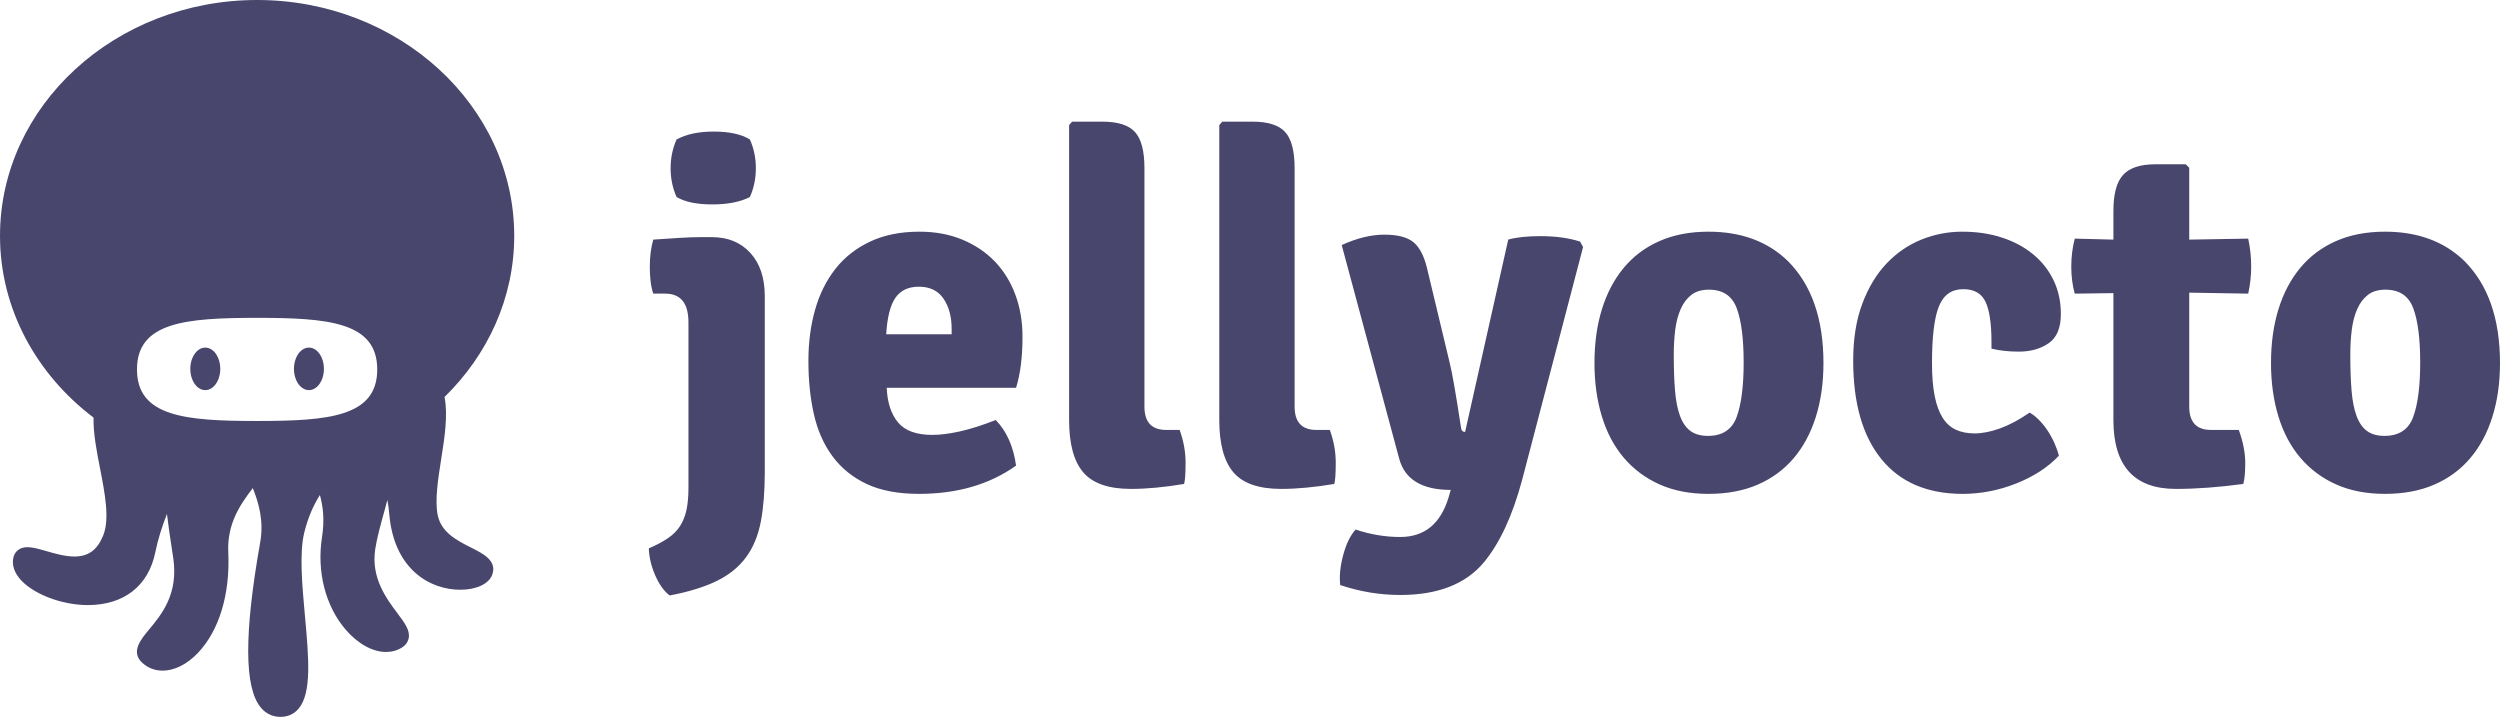
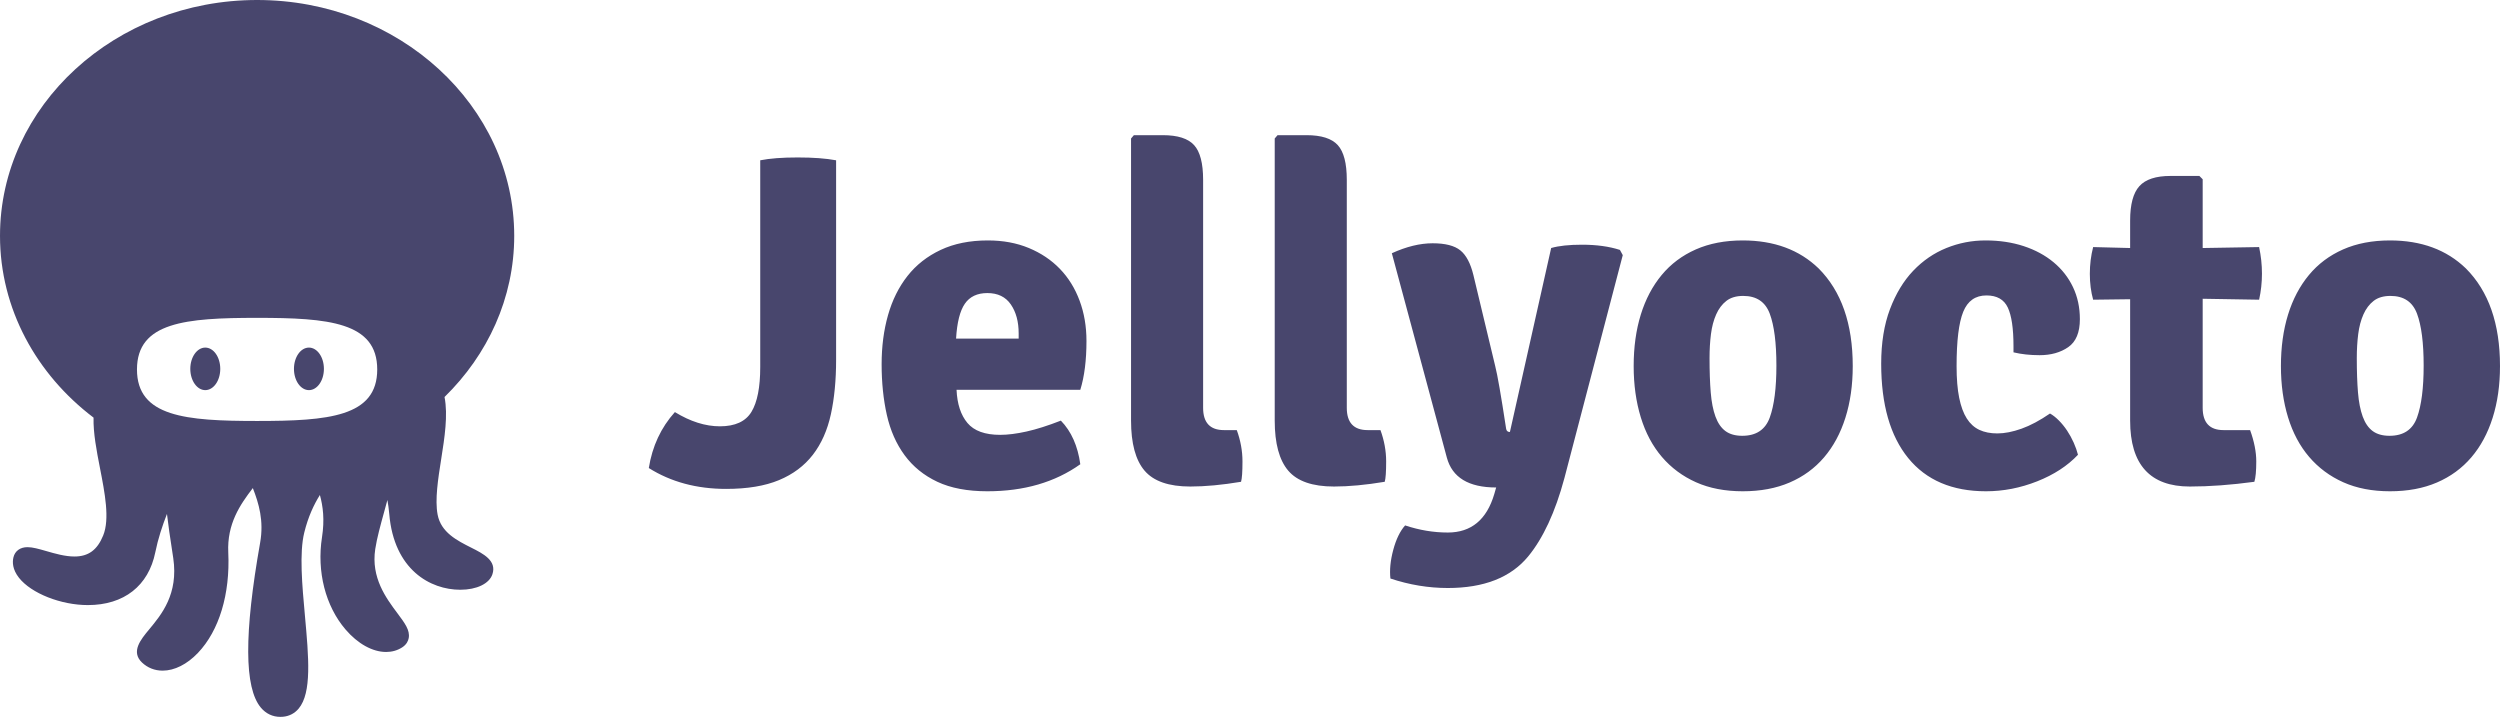
<svg xmlns="http://www.w3.org/2000/svg" width="396" height="113.553" viewBox="0 0 369.913 106.073" class="looka-1j8o68f">
  <defs id="SvgjsDefs1424" />
  <g id="SvgjsG1425" featurekey="HdFLvg-0" transform="matrix(1.060726,0,0,1.060726,-14.99336,0)" fill="#48466d">
    <g>
      <path d="M79.869,76.395c-1.978-0.995-4.218-2.125-4.689-4.603c-0.396-2.087,0.062-4.982,0.504-7.783   c0.465-2.939,0.958-6.091,0.46-8.629c6.022-5.888,9.722-13.795,9.722-22.486C85.865,14.756,69.777,0,50.002,0   C30.225,0,14.135,14.756,14.135,32.894c0,10.195,5.084,19.323,13.049,25.361c-0.053,2.145,0.422,4.605,0.895,7.031   c0.682,3.496,1.386,7.111,0.448,9.413c-0.825,2.027-2.062,2.931-4.009,2.931l0,0c-1.31,0-2.706-0.404-3.939-0.761   c-1.011-0.291-1.884-0.543-2.612-0.543c-1.015,0-1.748,0.531-1.96,1.425c-0.155,0.656-0.146,1.683,0.778,2.853   c1.715,2.167,5.846,3.803,9.607,3.802c5.034,0,8.463-2.687,9.408-7.373c0.379-1.88,0.972-3.663,1.625-5.343   c0.192,1.656,0.436,3.256,0.657,4.703c0.076,0.505,0.15,0.992,0.22,1.457c0.74,5.02-1.639,7.879-3.375,9.967   c-1.145,1.378-2.57,3.091-0.99,4.596c0.784,0.744,1.781,1.138,2.883,1.138c1.653,0,3.401-0.878,4.922-2.471   c2.964-3.107,4.508-8.213,4.235-14.007c-0.188-3.997,1.644-6.672,3.426-8.989c0.836,2.138,1.56,4.566,1.02,7.613   c-2.252,12.719-2.22,20.246,0.099,23.013C51.229,99.554,52.17,100,53.243,100h0.001c0.117,0,0.237-0.005,0.359-0.016   c0.877-0.077,1.637-0.473,2.196-1.143c1.847-2.21,1.397-7.164,0.876-12.901c-0.395-4.327-0.801-8.805-0.094-11.663   c0.542-2.195,1.327-3.868,2.177-5.229c0.433,1.582,0.676,3.443,0.292,5.901c-0.743,4.784,0.483,9.591,3.284,12.86   c1.707,1.994,3.77,3.137,5.66,3.138h0.001c0.823,0,1.576-0.216,2.236-0.638c0.638-0.409,0.852-0.935,0.918-1.304   c0.198-1.09-0.547-2.084-1.576-3.459c-1.565-2.092-3.708-4.957-3.093-8.962c0.235-1.53,0.726-3.305,1.243-5.182   c0.148-0.541,0.302-1.095,0.451-1.658c0.107,0.608,0.2,1.247,0.26,1.958c0.657,7.799,5.747,10.565,9.905,10.565h0.001   c2.286,0,4.044-0.845,4.48-2.154C83.458,78.203,81.551,77.242,79.869,76.395z M49.998,58.724c-9.952,0-16.757-0.582-16.757-7.186   c0-6.608,6.805-7.199,16.757-7.199c9.955,0,16.758,0.591,16.758,7.199C66.756,58.142,59.953,58.724,49.998,58.724z M57.231,48.487   c-1.157,0-2.091,1.328-2.091,2.967c0,1.64,0.934,2.967,2.091,2.967c1.15,0,2.087-1.327,2.087-2.967   C59.318,49.815,58.382,48.487,57.231,48.487z M42.768,48.487c-1.149,0-2.088,1.328-2.088,2.967c0,1.64,0.938,2.967,2.088,2.967   c1.158,0,2.092-1.327,2.092-2.967C44.859,49.815,43.926,48.487,42.768,48.487z" />
    </g>
  </g>
-   <g id="SvgjsG1426" featurekey="VomJeJ-0" transform="matrix(3.666841,0,0,3.666841,95.11996,-1.360922)" fill="#48466d">
-     <path d="M4.92 12.32 l0 7.1 q0 1.16 -0.16 2 t-0.59 1.43 t-1.18 0.96 t-1.91 0.59 q-0.34 -0.26 -0.58 -0.81 t-0.26 -1.09 q0.46 -0.2 0.77 -0.41 t0.49 -0.49 t0.26 -0.65 t0.08 -0.89 l0 -6.68 q0 -1.16 -0.94 -1.16 l-0.48 0 q-0.08 -0.24 -0.11 -0.52 t-0.03 -0.56 q0 -0.62 0.14 -1.1 q0.58 -0.04 1.06 -0.07 t0.86 -0.03 l0.44 0 q0.98 0 1.56 0.64 t0.58 1.74 z M1.36 6 q0.58 -0.32 1.5 -0.32 q0.94 0 1.46 0.32 q0.24 0.54 0.24 1.16 t-0.24 1.16 q-0.58 0.3 -1.52 0.3 t-1.44 -0.3 q-0.24 -0.54 -0.24 -1.16 t0.24 -1.16 z M15.06 16.02 l-5.22 0 q0.04 0.9 0.46 1.4 t1.38 0.5 q0.48 0 1.11 -0.14 t1.45 -0.46 q0.66 0.68 0.82 1.84 q-1.6 1.14 -3.92 1.14 q-1.26 0 -2.11 -0.4 t-1.38 -1.12 t-0.75 -1.7 t-0.22 -2.14 q0 -1.12 0.27 -2.07 t0.82 -1.65 t1.4 -1.1 t1.99 -0.4 q0.96 0 1.73 0.32 t1.31 0.88 t0.83 1.34 t0.29 1.7 q0 1.22 -0.26 2.06 z M9.82 13.86 l2.64 0 l0 -0.22 q0 -0.74 -0.33 -1.22 t-0.99 -0.48 q-0.64 0 -0.95 0.45 t-0.37 1.47 z M21.12 17.72 l0.54 0 q0.24 0.66 0.24 1.32 t-0.06 0.86 q-1.2 0.2 -2.14 0.2 q-1.36 0 -1.93 -0.67 t-0.57 -2.11 l0 -11.9 l0.12 -0.14 l1.22 0 q0.94 0 1.32 0.42 t0.38 1.46 l0 9.62 q0 0.94 0.88 0.94 z M27.18 17.72 l0.54 0 q0.24 0.66 0.24 1.32 t-0.06 0.86 q-1.2 0.2 -2.14 0.2 q-1.36 0 -1.93 -0.67 t-0.57 -2.11 l0 -11.9 l0.12 -0.14 l1.22 0 q0.94 0 1.32 0.42 t0.38 1.46 l0 9.62 q0 0.94 0.88 0.94 z M37.94 10.34 l-2.46 9.4 q-0.58 2.16 -1.54 3.32 q-1.1 1.32 -3.38 1.32 q-1.22 0 -2.42 -0.4 q-0.06 -0.54 0.12 -1.21 t0.5 -1.03 q0.9 0.3 1.8 0.3 q1.48 0 1.96 -1.62 l0.08 -0.28 q-1.74 0 -2.08 -1.26 l-2.32 -8.62 q0.92 -0.42 1.72 -0.42 t1.17 0.3 t0.55 1.04 l0.92 3.84 q0.14 0.54 0.46 2.64 q0.02 0.14 0.16 0.14 l1.74 -7.76 q0.48 -0.14 1.3 -0.14 q0.92 0 1.6 0.22 z M46.2 10.9 q1.44 1.44 1.44 4.12 q0 1.2 -0.31 2.18 t-0.9 1.67 t-1.45 1.06 t-1.98 0.37 t-1.97 -0.38 t-1.44 -1.07 t-0.89 -1.67 t-0.3 -2.16 q0 -1.2 0.3 -2.17 t0.88 -1.67 t1.44 -1.08 t1.98 -0.38 q1.98 0 3.2 1.18 z M43.02 12.06 q-0.44 0 -0.71 0.21 t-0.43 0.57 t-0.22 0.83 t-0.06 1.01 q0 0.84 0.05 1.45 t0.2 1.02 t0.42 0.61 t0.71 0.2 q0.88 0 1.16 -0.77 t0.28 -2.19 q0 -1.44 -0.28 -2.19 t-1.12 -0.75 z M54.42 14.44 l0 -0.26 q0 -1.12 -0.24 -1.63 t-0.9 -0.51 q-0.7 0 -0.98 0.69 t-0.28 2.29 q0 0.8 0.11 1.34 t0.32 0.87 t0.53 0.48 t0.76 0.15 q0.46 0 1.02 -0.2 t1.2 -0.64 q0.18 0.1 0.37 0.29 t0.35 0.43 t0.28 0.51 t0.18 0.51 q-0.66 0.7 -1.72 1.12 t-2.16 0.42 q-2.14 0 -3.28 -1.4 t-1.14 -3.98 q0 -1.32 0.37 -2.3 t0.98 -1.62 t1.4 -0.96 t1.65 -0.32 q0.88 0 1.61 0.24 t1.26 0.68 t0.82 1.05 t0.29 1.35 q0 0.84 -0.49 1.18 t-1.21 0.34 q-0.6 0 -1.1 -0.12 z M64.78 10 q0.12 0.56 0.12 1.12 t-0.12 1.1 l-2.38 -0.04 l0 4.6 q0 0.94 0.88 0.94 l1.12 0 q0.26 0.72 0.26 1.32 t-0.08 0.86 q-1.48 0.2 -2.72 0.2 q-2.52 0 -2.52 -2.78 l0 -5.12 l-1.56 0.02 q-0.14 -0.5 -0.14 -1.09 t0.14 -1.13 l1.56 0.04 l0 -1.16 q0 -1.02 0.39 -1.45 t1.31 -0.43 l1.22 0 l0.14 0.14 l0 2.9 z M73.5 10.9 q1.44 1.44 1.44 4.12 q0 1.2 -0.31 2.18 t-0.9 1.67 t-1.45 1.06 t-1.98 0.37 t-1.97 -0.38 t-1.44 -1.07 t-0.89 -1.67 t-0.3 -2.16 q0 -1.2 0.3 -2.17 t0.88 -1.67 t1.44 -1.08 t1.98 -0.38 q1.98 0 3.2 1.18 z M70.32 12.06 q-0.44 0 -0.71 0.21 t-0.43 0.57 t-0.22 0.83 t-0.06 1.01 q0 0.84 0.05 1.45 t0.2 1.02 t0.42 0.61 t0.71 0.2 q0.88 0 1.16 -0.77 t0.28 -2.19 q0 -1.44 -0.28 -2.19 t-1.12 -0.75 z" />
+   <g id="SvgjsG1676" featurekey="VomJeJ-0" transform="matrix(3.508108,0,0,3.508108,95.29838,1.477191)" fill="#48466d">
+     <path d="M1.3 16.96 q0.98 0.6 1.9 0.6 q0.96 0 1.33 -0.61 t0.37 -1.89 l0 -8.72 q0.6 -0.12 1.58 -0.12 t1.62 0.12 l0 8.42 q0 1.28 -0.22 2.29 t-0.76 1.71 t-1.43 1.07 t-2.23 0.37 q-1.86 0 -3.26 -0.88 q0.22 -1.38 1.1 -2.36 z M18.4 16.02 l-5.22 0 q0.04 0.9 0.46 1.4 t1.38 0.5 q0.48 0 1.11 -0.14 t1.45 -0.46 q0.66 0.68 0.82 1.84 q-1.6 1.14 -3.92 1.14 q-1.26 0 -2.11 -0.4 t-1.38 -1.12 t-0.75 -1.7 t-0.22 -2.14 q0 -1.12 0.27 -2.07 t0.82 -1.65 t1.4 -1.1 t1.99 -0.4 q0.96 0 1.73 0.32 t1.31 0.88 t0.83 1.34 t0.29 1.7 q0 1.22 -0.26 2.06 z M13.16 13.86 l2.64 0 l0 -0.22 q0 -0.74 -0.33 -1.22 t-0.99 -0.48 q-0.64 0 -0.95 0.45 t-0.37 1.47 z M24.46 17.72 l0.54 0 q0.24 0.66 0.24 1.32 t-0.06 0.86 q-1.2 0.2 -2.14 0.2 q-1.36 0 -1.93 -0.67 t-0.57 -2.11 l0 -11.9 l0.12 -0.14 l1.22 0 q0.94 0 1.32 0.42 t0.38 1.46 l0 9.62 q0 0.94 0.88 0.94 z M30.52 17.72 l0.54 0 q0.24 0.66 0.24 1.32 t-0.06 0.86 q-1.2 0.2 -2.14 0.2 q-1.36 0 -1.93 -0.67 t-0.57 -2.11 l0 -11.9 l0.12 -0.14 l1.22 0 q0.94 0 1.32 0.42 t0.38 1.46 l0 9.62 q0 0.94 0.88 0.94 z M41.28 10.34 l-2.46 9.4 q-0.58 2.16 -1.54 3.32 q-1.1 1.32 -3.38 1.32 q-1.22 0 -2.42 -0.4 q-0.06 -0.54 0.12 -1.21 t0.5 -1.03 q0.9 0.3 1.8 0.3 q1.48 0 1.96 -1.62 l0.08 -0.28 q-1.74 0 -2.08 -1.26 l-2.32 -8.62 q0.92 -0.42 1.72 -0.42 t1.17 0.3 t0.55 1.04 l0.92 3.84 q0.14 0.54 0.46 2.64 q0.02 0.14 0.16 0.14 l1.74 -7.76 q0.48 -0.14 1.3 -0.14 q0.92 0 1.6 0.22 z M49.54 10.9 q1.44 1.44 1.44 4.12 q0 1.2 -0.31 2.18 t-0.9 1.67 t-1.45 1.06 t-1.98 0.37 t-1.97 -0.38 t-1.44 -1.07 t-0.89 -1.67 t-0.3 -2.16 q0 -1.2 0.3 -2.17 t0.88 -1.67 t1.44 -1.08 t1.98 -0.38 q1.98 0 3.2 1.18 z M46.36 12.06 q-0.44 0 -0.71 0.21 t-0.43 0.57 t-0.22 0.83 t-0.06 1.01 q0 0.84 0.05 1.45 t0.2 1.02 t0.42 0.61 t0.71 0.2 q0.88 0 1.16 -0.77 t0.28 -2.19 q0 -1.44 -0.28 -2.19 t-1.12 -0.75 z M57.76 14.44 l0 -0.26 q0 -1.12 -0.24 -1.63 t-0.9 -0.51 q-0.7 0 -0.98 0.69 t-0.28 2.29 q0 0.8 0.11 1.34 t0.32 0.87 t0.53 0.48 t0.76 0.15 q0.46 0 1.02 -0.2 t1.2 -0.64 q0.18 0.1 0.37 0.29 t0.35 0.43 t0.28 0.51 t0.18 0.51 q-0.66 0.7 -1.72 1.12 t-2.16 0.42 q-2.14 0 -3.28 -1.4 t-1.14 -3.98 q0 -1.32 0.37 -2.3 t0.98 -1.62 t1.4 -0.96 t1.65 -0.32 q0.88 0 1.61 0.24 t1.26 0.68 t0.82 1.05 t0.29 1.35 q0 0.84 -0.49 1.18 t-1.21 0.34 q-0.6 0 -1.1 -0.12 z M68.12 10 q0.12 0.56 0.12 1.12 t-0.12 1.1 l-2.38 -0.04 l0 4.6 q0 0.94 0.88 0.94 l1.12 0 q0.26 0.72 0.26 1.32 t-0.08 0.86 q-1.48 0.2 -2.72 0.2 q-2.52 0 -2.52 -2.78 l0 -5.12 l-1.56 0.02 q-0.14 -0.5 -0.14 -1.09 t0.14 -1.13 l1.56 0.04 l0 -1.16 q0 -1.02 0.39 -1.45 t1.31 -0.43 l1.22 0 l0.14 0.14 l0 2.9 z M76.84 10.9 q1.44 1.44 1.44 4.12 q0 1.2 -0.31 2.18 t-0.9 1.67 t-1.45 1.06 t-1.98 0.37 t-1.97 -0.38 t-1.44 -1.07 t-0.89 -1.67 t-0.3 -2.16 q0 -1.2 0.3 -2.17 t0.88 -1.67 t1.44 -1.08 t1.98 -0.38 q1.98 0 3.2 1.18 z M73.66 12.06 q-0.44 0 -0.71 0.21 t-0.43 0.57 t-0.22 0.83 t-0.06 1.01 q0 0.84 0.05 1.45 t0.2 1.02 t0.42 0.61 t0.71 0.2 q0.88 0 1.16 -0.77 t0.28 -2.19 q0 -1.44 -0.28 -2.19 t-1.12 -0.75 z" />
  </g>
</svg>
